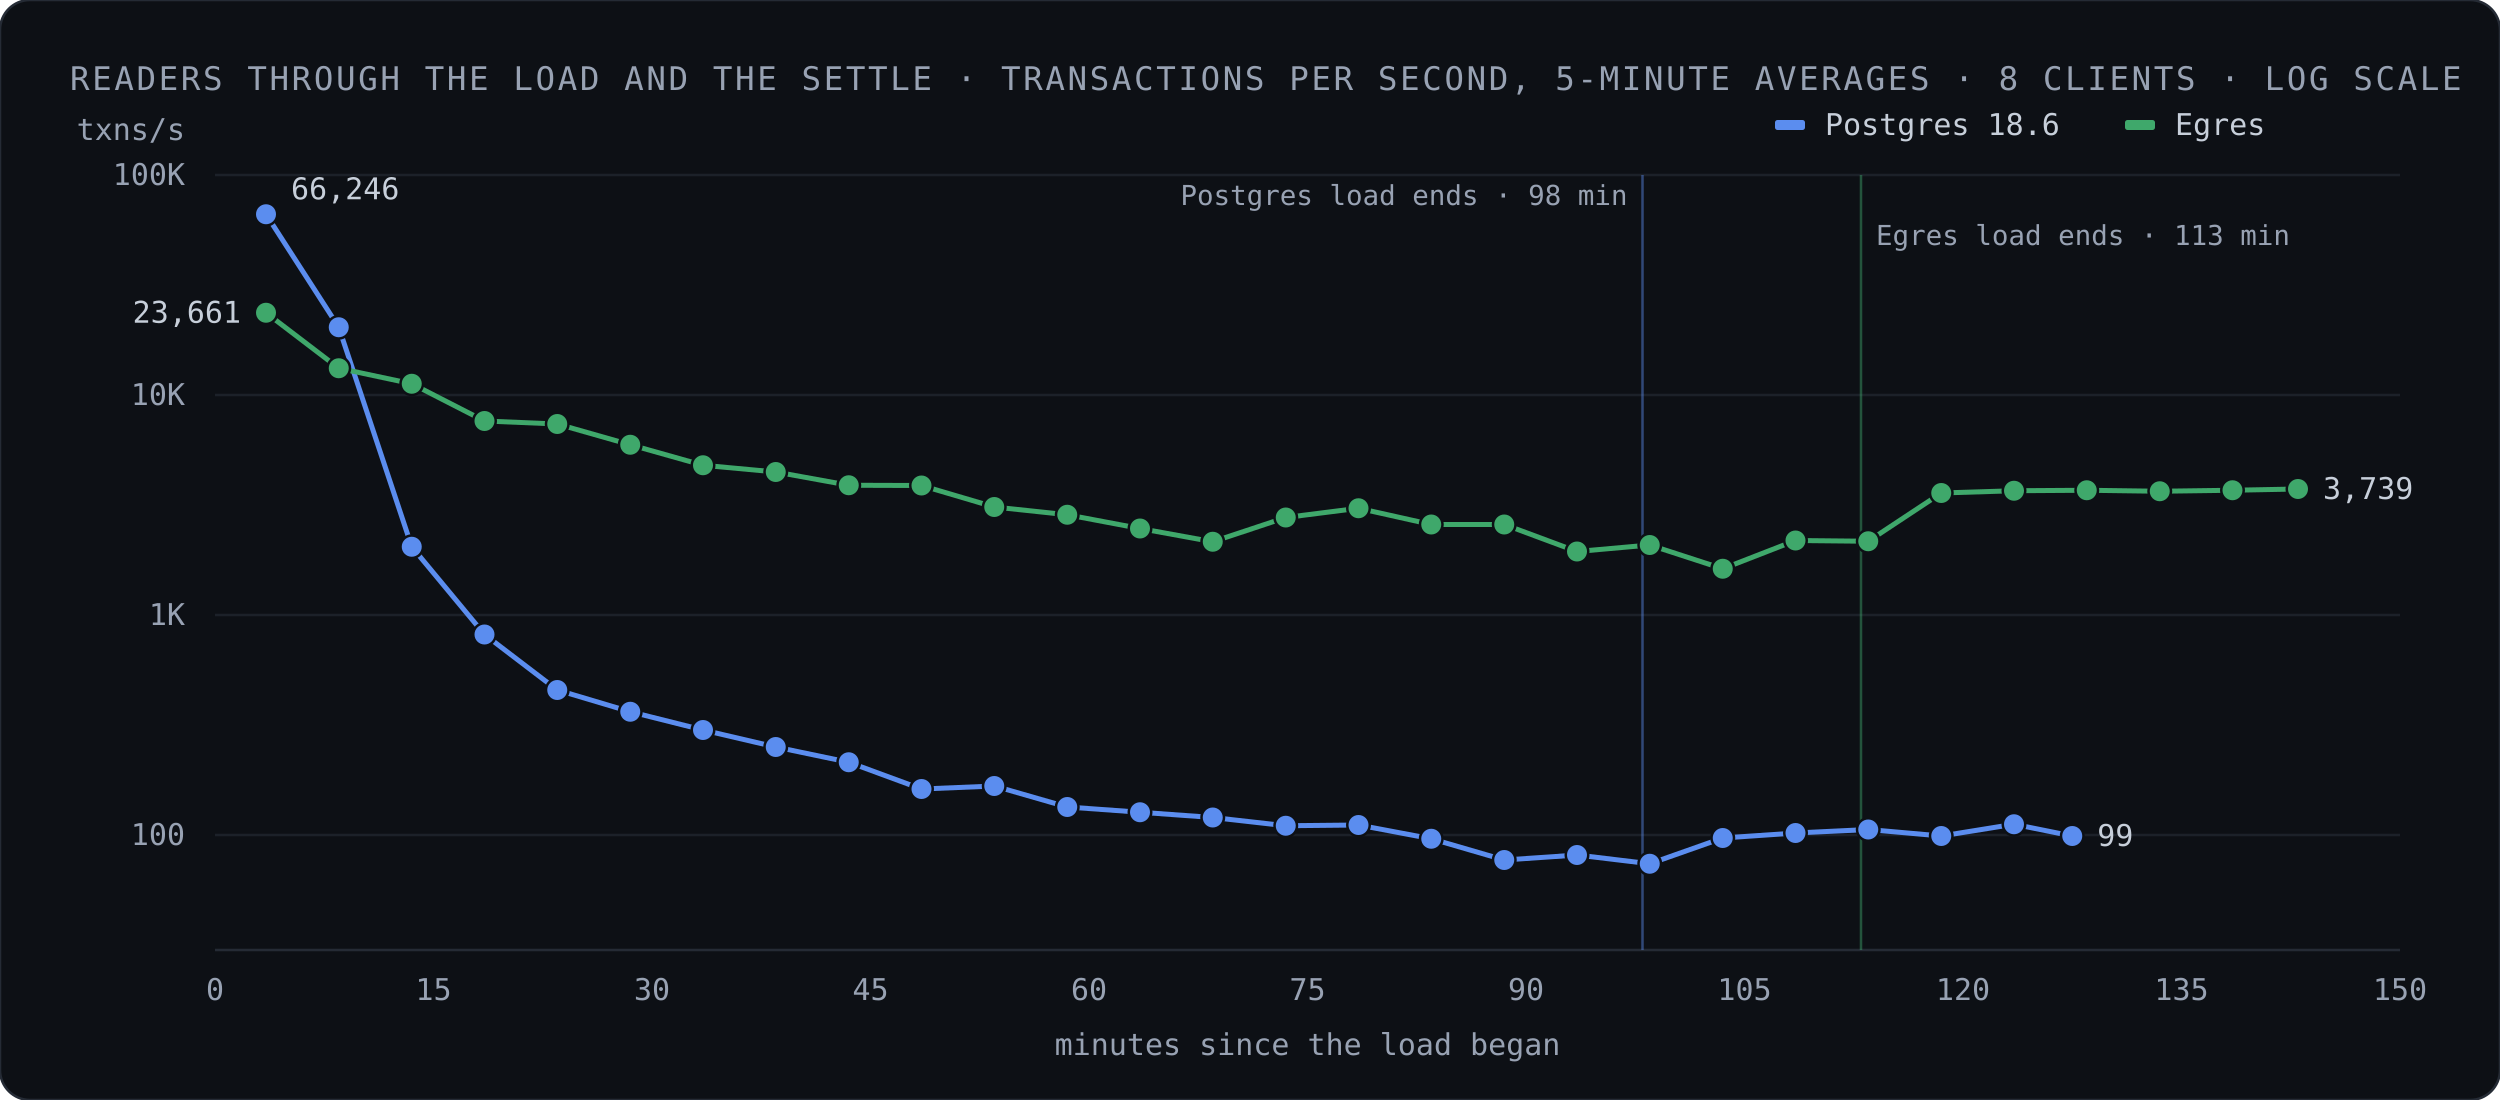
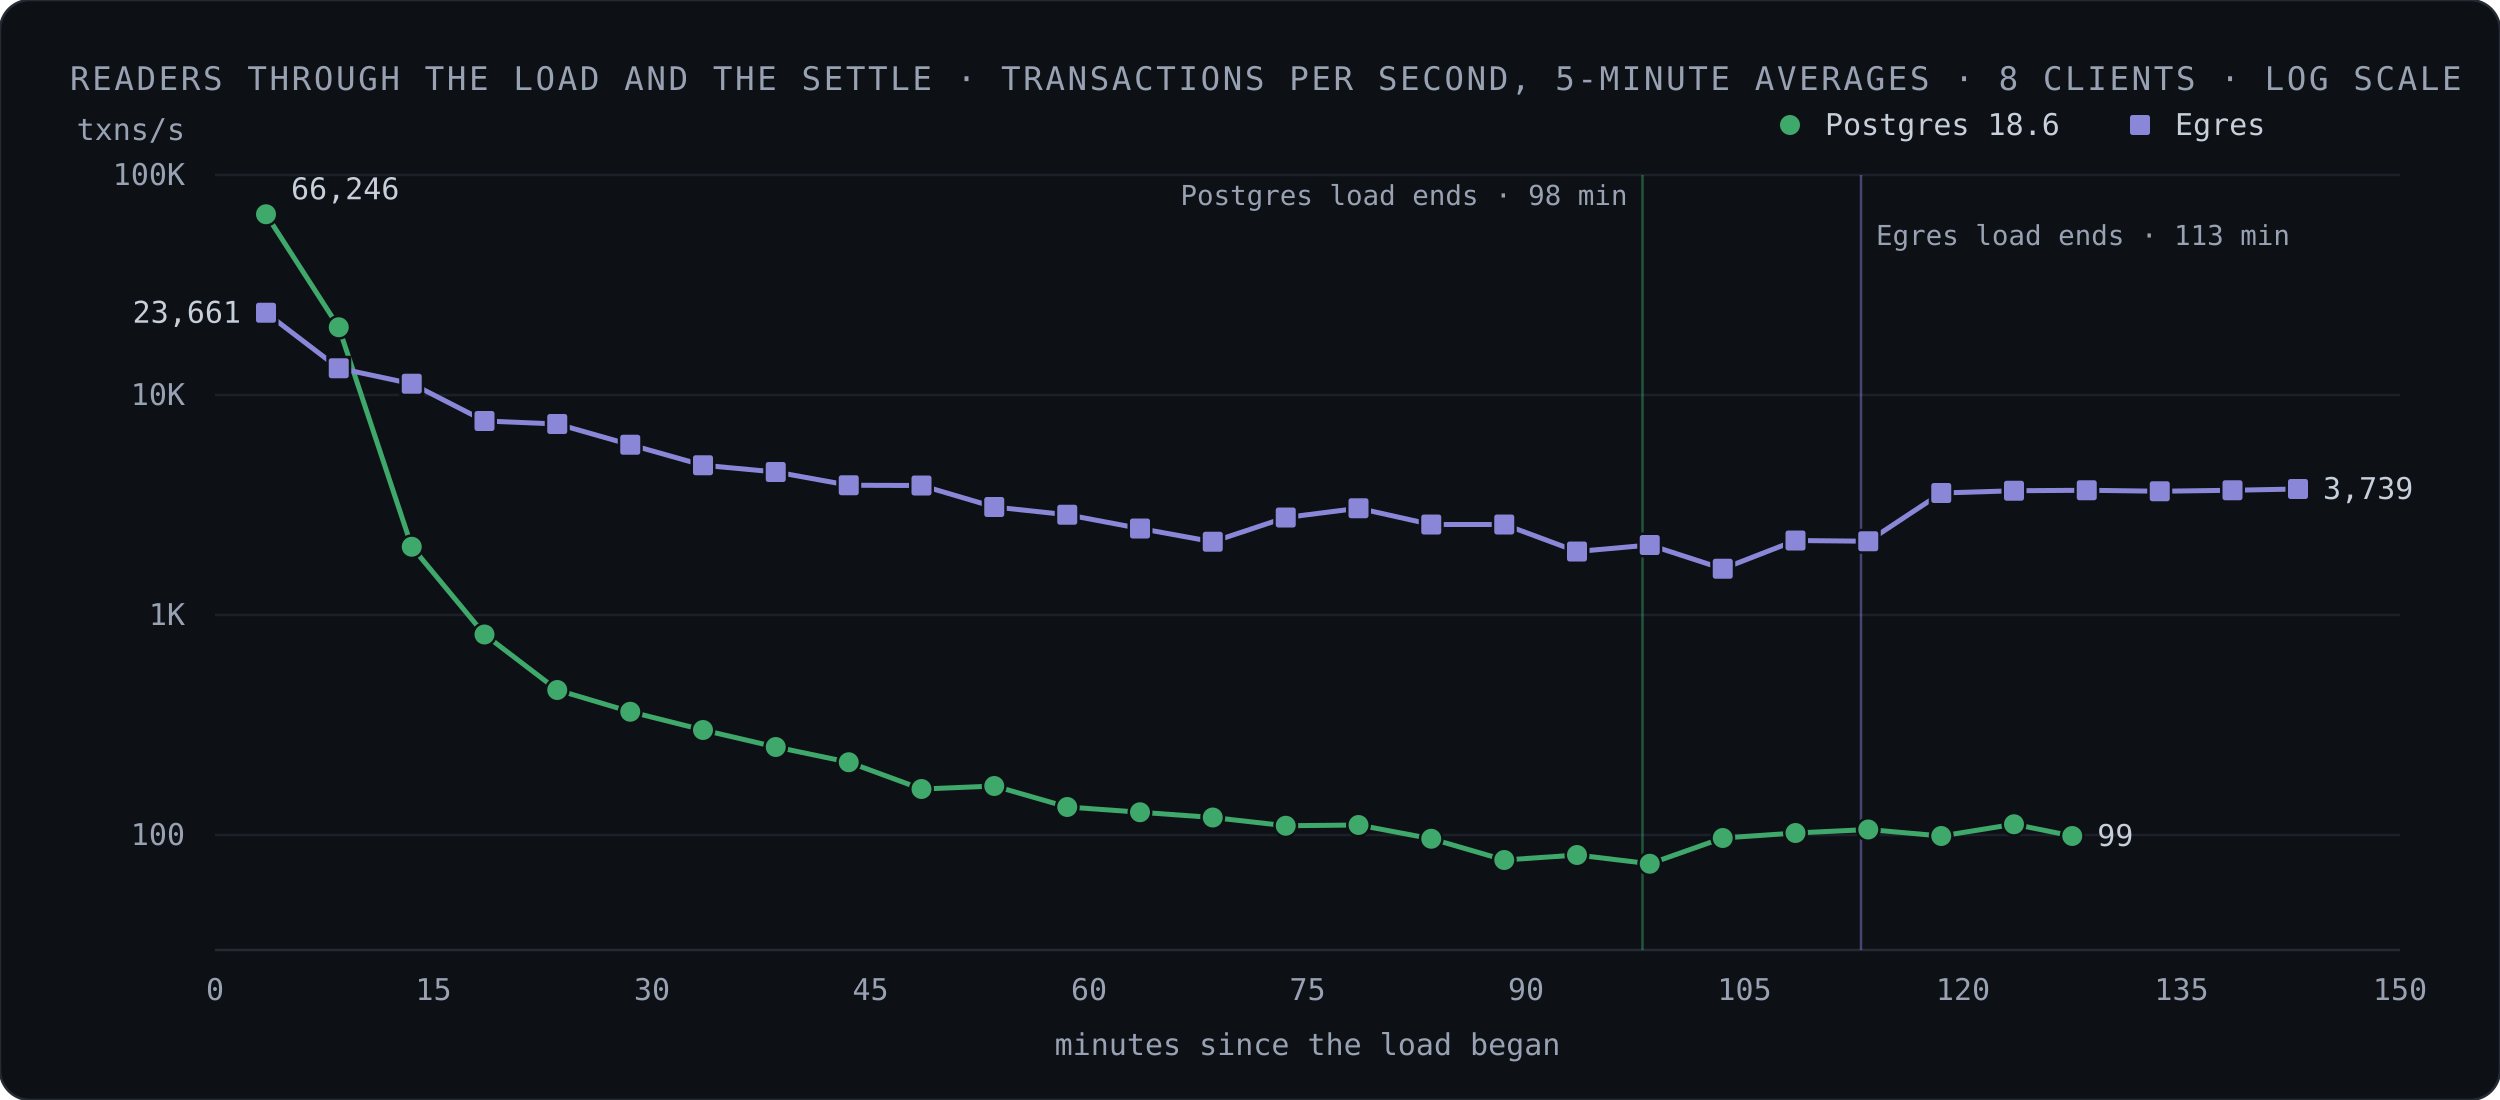
<svg xmlns="http://www.w3.org/2000/svg" viewBox="0 0 1000 440" role="img" aria-labelledby="t-readers-during-load d-readers-during-load">
  <rect width="1000" height="440" rx="12" fill="#0D1015" stroke="#252B35" />
  <text x="28.0" y="36.0" font-family="JetBrains Mono, ui-monospace, monospace" font-size="13" font-weight="400" fill="#98A2B3" text-anchor="start" letter-spacing="0.08em">READERS THROUGH THE LOAD AND THE SETTLE · TRANSACTIONS PER SECOND, 5-MINUTE AVERAGES · 8 CLIENTS · LOG SCALE</text>
  <line x1="86" y1="334.0" x2="960" y2="334.0" stroke="#1C2129" stroke-width="1" />
  <text x="74.0" y="338.0" font-family="JetBrains Mono, ui-monospace, monospace" font-size="12" font-weight="400" fill="#98A2B3" text-anchor="end">100</text>
  <line x1="86" y1="246.0" x2="960" y2="246.0" stroke="#1C2129" stroke-width="1" />
  <text x="74.0" y="250.0" font-family="JetBrains Mono, ui-monospace, monospace" font-size="12" font-weight="400" fill="#98A2B3" text-anchor="end">1K</text>
  <line x1="86" y1="158.0" x2="960" y2="158.0" stroke="#1C2129" stroke-width="1" />
  <text x="74.0" y="162.0" font-family="JetBrains Mono, ui-monospace, monospace" font-size="12" font-weight="400" fill="#98A2B3" text-anchor="end">10K</text>
  <line x1="86" y1="70.0" x2="960" y2="70.0" stroke="#1C2129" stroke-width="1" />
  <text x="74.0" y="74.0" font-family="JetBrains Mono, ui-monospace, monospace" font-size="12" font-weight="400" fill="#98A2B3" text-anchor="end">100K</text>
  <line x1="86" y1="380.0" x2="960" y2="380.0" stroke="#252B35" stroke-width="1" />
  <text x="86.0" y="400.0" font-family="JetBrains Mono, ui-monospace, monospace" font-size="12" font-weight="400" fill="#98A2B3" text-anchor="middle">0</text>
  <text x="173.4" y="400.0" font-family="JetBrains Mono, ui-monospace, monospace" font-size="12" font-weight="400" fill="#98A2B3" text-anchor="middle">15</text>
  <text x="260.8" y="400.0" font-family="JetBrains Mono, ui-monospace, monospace" font-size="12" font-weight="400" fill="#98A2B3" text-anchor="middle">30</text>
  <text x="348.2" y="400.0" font-family="JetBrains Mono, ui-monospace, monospace" font-size="12" font-weight="400" fill="#98A2B3" text-anchor="middle">45</text>
  <text x="435.6" y="400.0" font-family="JetBrains Mono, ui-monospace, monospace" font-size="12" font-weight="400" fill="#98A2B3" text-anchor="middle">60</text>
  <text x="523.0" y="400.0" font-family="JetBrains Mono, ui-monospace, monospace" font-size="12" font-weight="400" fill="#98A2B3" text-anchor="middle">75</text>
  <text x="610.4" y="400.0" font-family="JetBrains Mono, ui-monospace, monospace" font-size="12" font-weight="400" fill="#98A2B3" text-anchor="middle">90</text>
  <text x="697.8" y="400.0" font-family="JetBrains Mono, ui-monospace, monospace" font-size="12" font-weight="400" fill="#98A2B3" text-anchor="middle">105</text>
  <text x="785.2" y="400.0" font-family="JetBrains Mono, ui-monospace, monospace" font-size="12" font-weight="400" fill="#98A2B3" text-anchor="middle">120</text>
  <text x="872.6" y="400.0" font-family="JetBrains Mono, ui-monospace, monospace" font-size="12" font-weight="400" fill="#98A2B3" text-anchor="middle">135</text>
  <text x="960.0" y="400.0" font-family="JetBrains Mono, ui-monospace, monospace" font-size="12" font-weight="400" fill="#98A2B3" text-anchor="middle">150</text>
  <text x="523.0" y="422.0" font-family="JetBrains Mono, ui-monospace, monospace" font-size="12" font-weight="400" fill="#98A2B3" text-anchor="middle">minutes since the load began</text>
  <text x="74.0" y="56.0" font-family="JetBrains Mono, ui-monospace, monospace" font-size="12" font-weight="400" fill="#98A2B3" text-anchor="end">txns/s</text>
-   <line x1="657.0" y1="70" x2="657.0" y2="380.0" stroke="#5B8DEF" stroke-width="1" stroke-opacity="0.45" />
-   <line x1="744.4" y1="70" x2="744.4" y2="380.0" stroke="#3FA86B" stroke-width="1" stroke-opacity="0.45" />
+   <line x1="657.0" y1="70" x2="657.0" y2="380.0" stroke="#3FA86B" stroke-width="1" stroke-opacity="0.45" />
+   <line x1="744.4" y1="70" x2="744.4" y2="380.0" stroke="#8A87D9" stroke-width="1" stroke-opacity="0.45" />
  <text x="651.0" y="82.0" font-family="JetBrains Mono, ui-monospace, monospace" font-size="11" font-weight="400" fill="#98A2B3" text-anchor="end">Postgres load ends · 98 min</text>
  <text x="750.4" y="98.0" font-family="JetBrains Mono, ui-monospace, monospace" font-size="11" font-weight="400" fill="#98A2B3" text-anchor="start">Egres load ends · 113 min</text>
-   <path d="M106.4,85.7 L135.5,130.9 L164.7,218.7 L193.8,253.8 L222.9,276.0 L252.1,284.7 L281.2,292.0 L310.3,298.8 L339.5,304.9 L368.6,315.6 L397.7,314.4 L426.9,322.8 L456.0,324.9 L485.1,327.0 L514.3,330.3 L543.4,330.0 L572.5,335.5 L601.7,344.0 L630.8,342.0 L659.9,345.5 L689.1,335.2 L718.2,333.2 L747.3,331.8 L776.5,334.4 L805.6,329.7 L828.9,334.4" fill="none" stroke="#5B8DEF" stroke-width="2" stroke-linejoin="round" stroke-linecap="round" />
+   <path d="M106.4,85.7 L135.5,130.9 L164.7,218.7 L193.8,253.8 L222.9,276.0 L252.1,284.7 L281.2,292.0 L310.3,298.8 L339.5,304.9 L368.6,315.6 L397.7,314.4 L426.9,322.8 L456.0,324.9 L485.1,327.0 L514.3,330.3 L543.4,330.0 L572.5,335.5 L601.7,344.0 L630.8,342.0 L659.9,345.5 L689.1,335.2 L718.2,333.2 L747.3,331.8 L776.5,334.4 L805.6,329.7 L828.9,334.4" fill="none" stroke="#3FA86B" stroke-width="2" stroke-linejoin="round" stroke-linecap="round" />
  <circle cx="106.4" cy="85.7" r="5" fill="#0D1015" />
-   <circle cx="106.4" cy="85.7" r="4" fill="#5B8DEF" />
+   <circle cx="106.4" cy="85.7" r="4" fill="#3FA86B" />
  <circle cx="135.5" cy="130.9" r="5" fill="#0D1015" />
-   <circle cx="135.5" cy="130.9" r="4" fill="#5B8DEF" />
+   <circle cx="135.5" cy="130.9" r="4" fill="#3FA86B" />
  <circle cx="164.7" cy="218.7" r="5" fill="#0D1015" />
-   <circle cx="164.7" cy="218.7" r="4" fill="#5B8DEF" />
+   <circle cx="164.7" cy="218.7" r="4" fill="#3FA86B" />
  <circle cx="193.8" cy="253.8" r="5" fill="#0D1015" />
-   <circle cx="193.8" cy="253.8" r="4" fill="#5B8DEF" />
+   <circle cx="193.8" cy="253.8" r="4" fill="#3FA86B" />
  <circle cx="222.9" cy="276.0" r="5" fill="#0D1015" />
-   <circle cx="222.9" cy="276.0" r="4" fill="#5B8DEF" />
+   <circle cx="222.9" cy="276.0" r="4" fill="#3FA86B" />
  <circle cx="252.1" cy="284.7" r="5" fill="#0D1015" />
-   <circle cx="252.1" cy="284.7" r="4" fill="#5B8DEF" />
+   <circle cx="252.1" cy="284.7" r="4" fill="#3FA86B" />
  <circle cx="281.2" cy="292.0" r="5" fill="#0D1015" />
-   <circle cx="281.2" cy="292.0" r="4" fill="#5B8DEF" />
+   <circle cx="281.2" cy="292.0" r="4" fill="#3FA86B" />
  <circle cx="310.3" cy="298.8" r="5" fill="#0D1015" />
-   <circle cx="310.3" cy="298.8" r="4" fill="#5B8DEF" />
+   <circle cx="310.3" cy="298.8" r="4" fill="#3FA86B" />
  <circle cx="339.5" cy="304.9" r="5" fill="#0D1015" />
-   <circle cx="339.5" cy="304.9" r="4" fill="#5B8DEF" />
+   <circle cx="339.5" cy="304.9" r="4" fill="#3FA86B" />
  <circle cx="368.6" cy="315.6" r="5" fill="#0D1015" />
-   <circle cx="368.6" cy="315.6" r="4" fill="#5B8DEF" />
+   <circle cx="368.6" cy="315.6" r="4" fill="#3FA86B" />
  <circle cx="397.7" cy="314.4" r="5" fill="#0D1015" />
-   <circle cx="397.7" cy="314.4" r="4" fill="#5B8DEF" />
+   <circle cx="397.7" cy="314.4" r="4" fill="#3FA86B" />
  <circle cx="426.9" cy="322.8" r="5" fill="#0D1015" />
-   <circle cx="426.9" cy="322.8" r="4" fill="#5B8DEF" />
+   <circle cx="426.9" cy="322.8" r="4" fill="#3FA86B" />
  <circle cx="456.0" cy="324.9" r="5" fill="#0D1015" />
-   <circle cx="456.0" cy="324.9" r="4" fill="#5B8DEF" />
+   <circle cx="456.0" cy="324.9" r="4" fill="#3FA86B" />
  <circle cx="485.1" cy="327.0" r="5" fill="#0D1015" />
-   <circle cx="485.1" cy="327.0" r="4" fill="#5B8DEF" />
+   <circle cx="485.1" cy="327.0" r="4" fill="#3FA86B" />
  <circle cx="514.3" cy="330.3" r="5" fill="#0D1015" />
-   <circle cx="514.3" cy="330.3" r="4" fill="#5B8DEF" />
+   <circle cx="514.3" cy="330.3" r="4" fill="#3FA86B" />
  <circle cx="543.4" cy="330.0" r="5" fill="#0D1015" />
-   <circle cx="543.4" cy="330.0" r="4" fill="#5B8DEF" />
+   <circle cx="543.4" cy="330.0" r="4" fill="#3FA86B" />
  <circle cx="572.5" cy="335.5" r="5" fill="#0D1015" />
-   <circle cx="572.5" cy="335.5" r="4" fill="#5B8DEF" />
+   <circle cx="572.5" cy="335.5" r="4" fill="#3FA86B" />
  <circle cx="601.7" cy="344.0" r="5" fill="#0D1015" />
-   <circle cx="601.7" cy="344.0" r="4" fill="#5B8DEF" />
+   <circle cx="601.7" cy="344.0" r="4" fill="#3FA86B" />
  <circle cx="630.8" cy="342.0" r="5" fill="#0D1015" />
-   <circle cx="630.8" cy="342.0" r="4" fill="#5B8DEF" />
+   <circle cx="630.8" cy="342.0" r="4" fill="#3FA86B" />
  <circle cx="659.9" cy="345.5" r="5" fill="#0D1015" />
-   <circle cx="659.9" cy="345.5" r="4" fill="#5B8DEF" />
+   <circle cx="659.9" cy="345.5" r="4" fill="#3FA86B" />
  <circle cx="689.1" cy="335.2" r="5" fill="#0D1015" />
-   <circle cx="689.1" cy="335.2" r="4" fill="#5B8DEF" />
+   <circle cx="689.1" cy="335.2" r="4" fill="#3FA86B" />
  <circle cx="718.2" cy="333.2" r="5" fill="#0D1015" />
-   <circle cx="718.2" cy="333.2" r="4" fill="#5B8DEF" />
+   <circle cx="718.2" cy="333.2" r="4" fill="#3FA86B" />
  <circle cx="747.3" cy="331.8" r="5" fill="#0D1015" />
-   <circle cx="747.3" cy="331.8" r="4" fill="#5B8DEF" />
+   <circle cx="747.3" cy="331.8" r="4" fill="#3FA86B" />
  <circle cx="776.5" cy="334.4" r="5" fill="#0D1015" />
-   <circle cx="776.5" cy="334.4" r="4" fill="#5B8DEF" />
+   <circle cx="776.5" cy="334.4" r="4" fill="#3FA86B" />
  <circle cx="805.6" cy="329.7" r="5" fill="#0D1015" />
-   <circle cx="805.6" cy="329.7" r="4" fill="#5B8DEF" />
+   <circle cx="805.6" cy="329.7" r="4" fill="#3FA86B" />
  <circle cx="828.9" cy="334.4" r="5" fill="#0D1015" />
-   <circle cx="828.9" cy="334.4" r="4" fill="#5B8DEF" />
-   <path d="M106.4,125.1 L135.5,147.3 L164.7,153.5 L193.8,168.4 L222.9,169.6 L252.1,177.9 L281.2,186.1 L310.3,188.8 L339.5,194.1 L368.6,194.2 L397.7,202.8 L426.9,205.9 L456.0,211.4 L485.1,216.7 L514.3,207.0 L543.4,203.3 L572.5,209.8 L601.7,209.8 L630.8,220.6 L659.9,218.0 L689.1,227.5 L718.2,216.2 L747.3,216.5 L776.5,197.2 L805.6,196.3 L834.7,196.1 L863.9,196.5 L893.0,196.1 L919.2,195.6" fill="none" stroke="#3FA86B" stroke-width="2" stroke-linejoin="round" stroke-linecap="round" />
-   <circle cx="106.4" cy="125.1" r="5" fill="#0D1015" />
-   <circle cx="106.4" cy="125.1" r="4" fill="#3FA86B" />
-   <circle cx="135.5" cy="147.3" r="5" fill="#0D1015" />
-   <circle cx="135.5" cy="147.3" r="4" fill="#3FA86B" />
-   <circle cx="164.7" cy="153.5" r="5" fill="#0D1015" />
-   <circle cx="164.7" cy="153.5" r="4" fill="#3FA86B" />
-   <circle cx="193.8" cy="168.4" r="5" fill="#0D1015" />
-   <circle cx="193.8" cy="168.4" r="4" fill="#3FA86B" />
-   <circle cx="222.9" cy="169.6" r="5" fill="#0D1015" />
-   <circle cx="222.9" cy="169.6" r="4" fill="#3FA86B" />
-   <circle cx="252.1" cy="177.9" r="5" fill="#0D1015" />
-   <circle cx="252.1" cy="177.9" r="4" fill="#3FA86B" />
-   <circle cx="281.2" cy="186.1" r="5" fill="#0D1015" />
-   <circle cx="281.2" cy="186.1" r="4" fill="#3FA86B" />
-   <circle cx="310.3" cy="188.8" r="5" fill="#0D1015" />
-   <circle cx="310.3" cy="188.8" r="4" fill="#3FA86B" />
-   <circle cx="339.5" cy="194.1" r="5" fill="#0D1015" />
-   <circle cx="339.5" cy="194.1" r="4" fill="#3FA86B" />
-   <circle cx="368.6" cy="194.2" r="5" fill="#0D1015" />
-   <circle cx="368.6" cy="194.2" r="4" fill="#3FA86B" />
-   <circle cx="397.7" cy="202.8" r="5" fill="#0D1015" />
-   <circle cx="397.7" cy="202.8" r="4" fill="#3FA86B" />
-   <circle cx="426.9" cy="205.9" r="5" fill="#0D1015" />
-   <circle cx="426.9" cy="205.9" r="4" fill="#3FA86B" />
-   <circle cx="456.0" cy="211.4" r="5" fill="#0D1015" />
-   <circle cx="456.0" cy="211.4" r="4" fill="#3FA86B" />
-   <circle cx="485.1" cy="216.7" r="5" fill="#0D1015" />
-   <circle cx="485.1" cy="216.7" r="4" fill="#3FA86B" />
-   <circle cx="514.3" cy="207.0" r="5" fill="#0D1015" />
-   <circle cx="514.3" cy="207.0" r="4" fill="#3FA86B" />
-   <circle cx="543.4" cy="203.3" r="5" fill="#0D1015" />
-   <circle cx="543.4" cy="203.3" r="4" fill="#3FA86B" />
-   <circle cx="572.5" cy="209.8" r="5" fill="#0D1015" />
-   <circle cx="572.5" cy="209.8" r="4" fill="#3FA86B" />
-   <circle cx="601.7" cy="209.8" r="5" fill="#0D1015" />
-   <circle cx="601.7" cy="209.8" r="4" fill="#3FA86B" />
-   <circle cx="630.8" cy="220.6" r="5" fill="#0D1015" />
-   <circle cx="630.8" cy="220.6" r="4" fill="#3FA86B" />
-   <circle cx="659.9" cy="218.0" r="5" fill="#0D1015" />
-   <circle cx="659.9" cy="218.0" r="4" fill="#3FA86B" />
-   <circle cx="689.1" cy="227.5" r="5" fill="#0D1015" />
-   <circle cx="689.1" cy="227.5" r="4" fill="#3FA86B" />
-   <circle cx="718.2" cy="216.2" r="5" fill="#0D1015" />
-   <circle cx="718.2" cy="216.2" r="4" fill="#3FA86B" />
-   <circle cx="747.3" cy="216.5" r="5" fill="#0D1015" />
-   <circle cx="747.3" cy="216.5" r="4" fill="#3FA86B" />
-   <circle cx="776.5" cy="197.2" r="5" fill="#0D1015" />
-   <circle cx="776.5" cy="197.2" r="4" fill="#3FA86B" />
-   <circle cx="805.6" cy="196.3" r="5" fill="#0D1015" />
-   <circle cx="805.6" cy="196.3" r="4" fill="#3FA86B" />
-   <circle cx="834.7" cy="196.1" r="5" fill="#0D1015" />
-   <circle cx="834.7" cy="196.1" r="4" fill="#3FA86B" />
-   <circle cx="863.9" cy="196.5" r="5" fill="#0D1015" />
-   <circle cx="863.9" cy="196.5" r="4" fill="#3FA86B" />
-   <circle cx="893.0" cy="196.1" r="5" fill="#0D1015" />
-   <circle cx="893.0" cy="196.1" r="4" fill="#3FA86B" />
-   <circle cx="919.2" cy="195.6" r="5" fill="#0D1015" />
-   <circle cx="919.2" cy="195.6" r="4" fill="#3FA86B" />
+   <circle cx="828.9" cy="334.4" r="4" fill="#3FA86B" />
+   <path d="M106.4,125.1 L135.5,147.3 L164.7,153.5 L193.8,168.4 L222.9,169.6 L252.1,177.9 L281.2,186.1 L310.3,188.8 L339.5,194.1 L368.6,194.2 L397.7,202.8 L426.9,205.9 L456.0,211.4 L485.1,216.7 L514.3,207.0 L543.4,203.3 L572.5,209.8 L601.7,209.8 L630.8,220.6 L659.9,218.0 L689.1,227.5 L718.2,216.2 L747.3,216.5 L776.5,197.2 L805.6,196.3 L834.7,196.1 L863.9,196.5 L893.0,196.1 L919.2,195.6" fill="none" stroke="#8A87D9" stroke-width="2" stroke-linejoin="round" stroke-linecap="round" />
+   <rect x="101.4" y="120.1" width="10" height="10" fill="#0D1015" />
+   <rect x="102.4" y="121.1" width="8" height="8" rx="1" fill="#8A87D9" />
+   <rect x="130.5" y="142.3" width="10" height="10" fill="#0D1015" />
+   <rect x="131.5" y="143.3" width="8" height="8" rx="1" fill="#8A87D9" />
+   <rect x="159.7" y="148.5" width="10" height="10" fill="#0D1015" />
+   <rect x="160.7" y="149.5" width="8" height="8" rx="1" fill="#8A87D9" />
+   <rect x="188.8" y="163.4" width="10" height="10" fill="#0D1015" />
+   <rect x="189.8" y="164.4" width="8" height="8" rx="1" fill="#8A87D9" />
+   <rect x="217.9" y="164.6" width="10" height="10" fill="#0D1015" />
+   <rect x="218.9" y="165.6" width="8" height="8" rx="1" fill="#8A87D9" />
+   <rect x="247.1" y="172.9" width="10" height="10" fill="#0D1015" />
+   <rect x="248.1" y="173.9" width="8" height="8" rx="1" fill="#8A87D9" />
+   <rect x="276.2" y="181.1" width="10" height="10" fill="#0D1015" />
+   <rect x="277.2" y="182.1" width="8" height="8" rx="1" fill="#8A87D9" />
+   <rect x="305.3" y="183.8" width="10" height="10" fill="#0D1015" />
+   <rect x="306.3" y="184.8" width="8" height="8" rx="1" fill="#8A87D9" />
+   <rect x="334.5" y="189.1" width="10" height="10" fill="#0D1015" />
+   <rect x="335.5" y="190.1" width="8" height="8" rx="1" fill="#8A87D9" />
+   <rect x="363.6" y="189.2" width="10" height="10" fill="#0D1015" />
+   <rect x="364.6" y="190.2" width="8" height="8" rx="1" fill="#8A87D9" />
+   <rect x="392.7" y="197.8" width="10" height="10" fill="#0D1015" />
+   <rect x="393.7" y="198.8" width="8" height="8" rx="1" fill="#8A87D9" />
+   <rect x="421.9" y="200.9" width="10" height="10" fill="#0D1015" />
+   <rect x="422.9" y="201.9" width="8" height="8" rx="1" fill="#8A87D9" />
+   <rect x="451.0" y="206.4" width="10" height="10" fill="#0D1015" />
+   <rect x="452.0" y="207.4" width="8" height="8" rx="1" fill="#8A87D9" />
+   <rect x="480.1" y="211.7" width="10" height="10" fill="#0D1015" />
+   <rect x="481.1" y="212.7" width="8" height="8" rx="1" fill="#8A87D9" />
+   <rect x="509.3" y="202.0" width="10" height="10" fill="#0D1015" />
+   <rect x="510.3" y="203.0" width="8" height="8" rx="1" fill="#8A87D9" />
+   <rect x="538.4" y="198.3" width="10" height="10" fill="#0D1015" />
+   <rect x="539.4" y="199.3" width="8" height="8" rx="1" fill="#8A87D9" />
+   <rect x="567.5" y="204.8" width="10" height="10" fill="#0D1015" />
+   <rect x="568.5" y="205.8" width="8" height="8" rx="1" fill="#8A87D9" />
+   <rect x="596.7" y="204.8" width="10" height="10" fill="#0D1015" />
+   <rect x="597.7" y="205.8" width="8" height="8" rx="1" fill="#8A87D9" />
+   <rect x="625.8" y="215.6" width="10" height="10" fill="#0D1015" />
+   <rect x="626.8" y="216.6" width="8" height="8" rx="1" fill="#8A87D9" />
+   <rect x="654.9" y="213.0" width="10" height="10" fill="#0D1015" />
+   <rect x="655.9" y="214.0" width="8" height="8" rx="1" fill="#8A87D9" />
+   <rect x="684.1" y="222.5" width="10" height="10" fill="#0D1015" />
+   <rect x="685.1" y="223.5" width="8" height="8" rx="1" fill="#8A87D9" />
+   <rect x="713.2" y="211.2" width="10" height="10" fill="#0D1015" />
+   <rect x="714.2" y="212.2" width="8" height="8" rx="1" fill="#8A87D9" />
+   <rect x="742.3" y="211.5" width="10" height="10" fill="#0D1015" />
+   <rect x="743.3" y="212.5" width="8" height="8" rx="1" fill="#8A87D9" />
+   <rect x="771.5" y="192.2" width="10" height="10" fill="#0D1015" />
+   <rect x="772.5" y="193.2" width="8" height="8" rx="1" fill="#8A87D9" />
+   <rect x="800.6" y="191.3" width="10" height="10" fill="#0D1015" />
+   <rect x="801.6" y="192.3" width="8" height="8" rx="1" fill="#8A87D9" />
+   <rect x="829.7" y="191.1" width="10" height="10" fill="#0D1015" />
+   <rect x="830.7" y="192.1" width="8" height="8" rx="1" fill="#8A87D9" />
+   <rect x="858.9" y="191.5" width="10" height="10" fill="#0D1015" />
+   <rect x="859.9" y="192.5" width="8" height="8" rx="1" fill="#8A87D9" />
+   <rect x="888.0" y="191.1" width="10" height="10" fill="#0D1015" />
+   <rect x="889.0" y="192.1" width="8" height="8" rx="1" fill="#8A87D9" />
+   <rect x="914.2" y="190.6" width="10" height="10" fill="#0D1015" />
+   <rect x="915.2" y="191.6" width="8" height="8" rx="1" fill="#8A87D9" />
  <text x="116.4" y="79.7" font-family="JetBrains Mono, ui-monospace, monospace" font-size="12" font-weight="500" fill="#C7CFDA" text-anchor="start">66,246</text>
  <text x="96.4" y="129.1" font-family="JetBrains Mono, ui-monospace, monospace" font-size="12" font-weight="500" fill="#C7CFDA" text-anchor="end">23,661</text>
  <text x="838.9" y="338.4" font-family="JetBrains Mono, ui-monospace, monospace" font-size="12" font-weight="500" fill="#C7CFDA" text-anchor="start">99</text>
  <text x="929.2" y="199.6" font-family="JetBrains Mono, ui-monospace, monospace" font-size="12" font-weight="500" fill="#C7CFDA" text-anchor="start">3,739</text>
-   <rect x="710" y="48" width="12" height="4" rx="1" fill="#5B8DEF" />
+   <circle cx="716" cy="50" r="4" fill="#3FA86B" />
  <text x="730.0" y="54.0" font-family="JetBrains Mono, ui-monospace, monospace" font-size="12" font-weight="400" fill="#C7CFDA" text-anchor="start">Postgres 18.6</text>
-   <rect x="850" y="48" width="12" height="4" rx="1" fill="#3FA86B" />
+   <rect x="852" y="46" width="8" height="8" rx="1" fill="#8A87D9" />
  <text x="870.0" y="54.0" font-family="JetBrains Mono, ui-monospace, monospace" font-size="12" font-weight="400" fill="#C7CFDA" text-anchor="start">Egres</text>
</svg>
